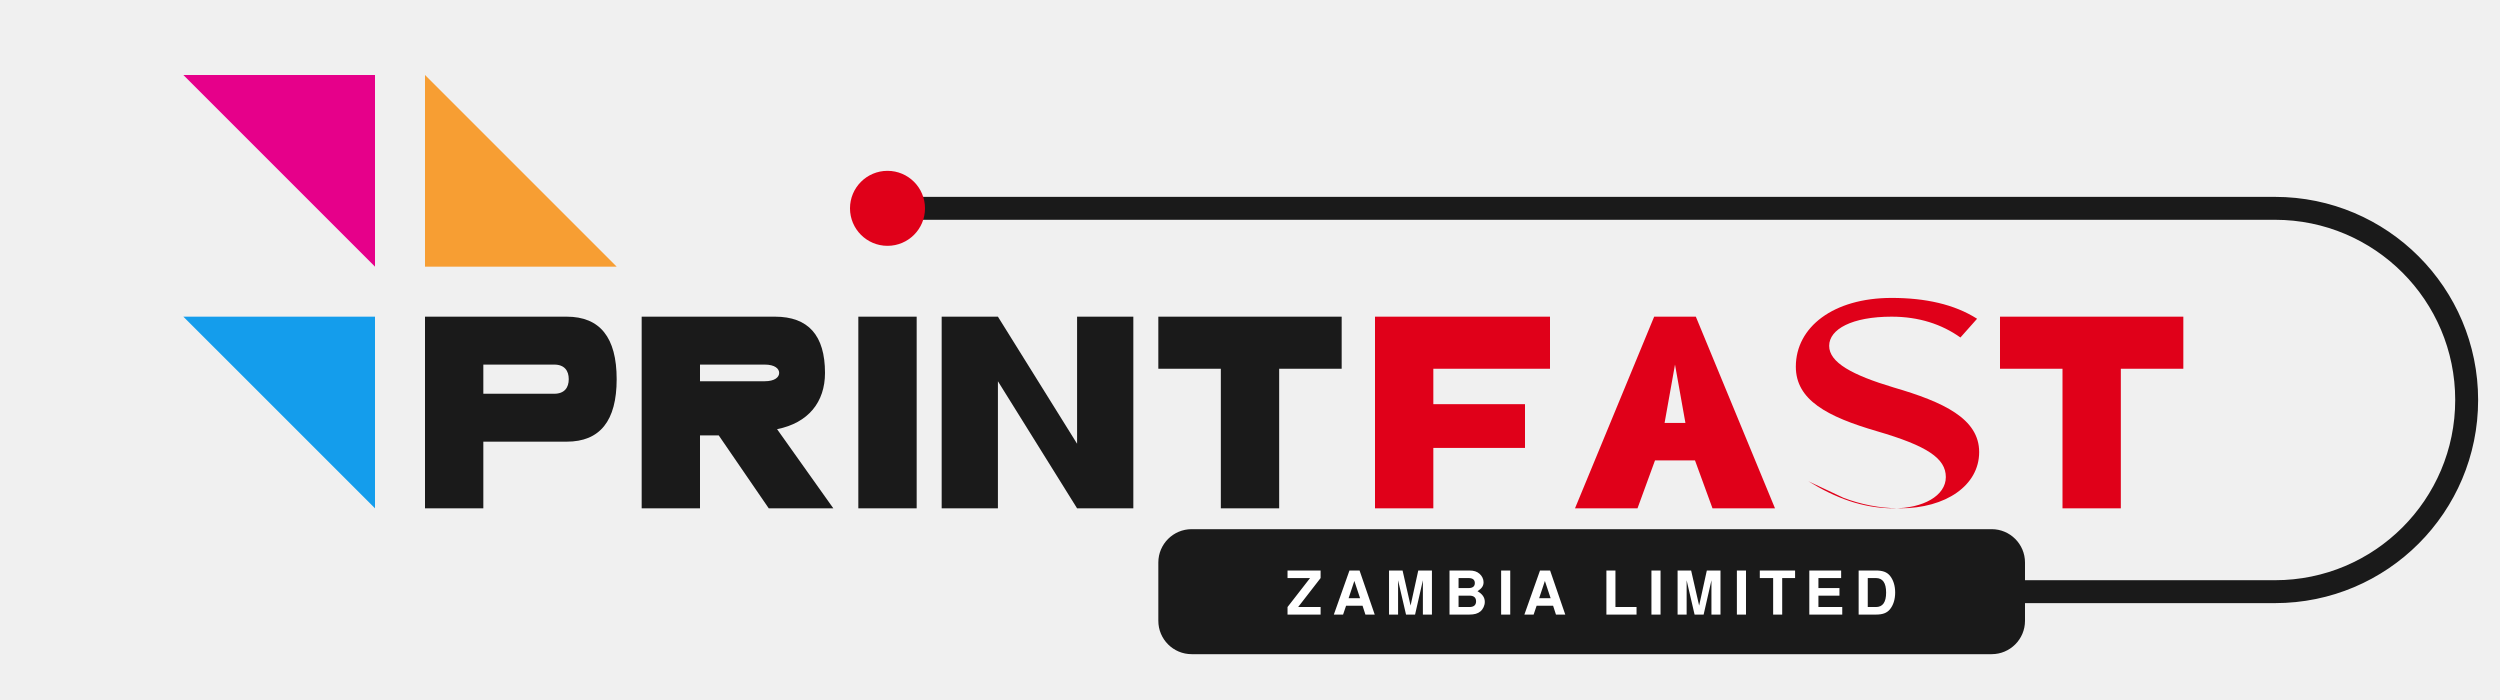
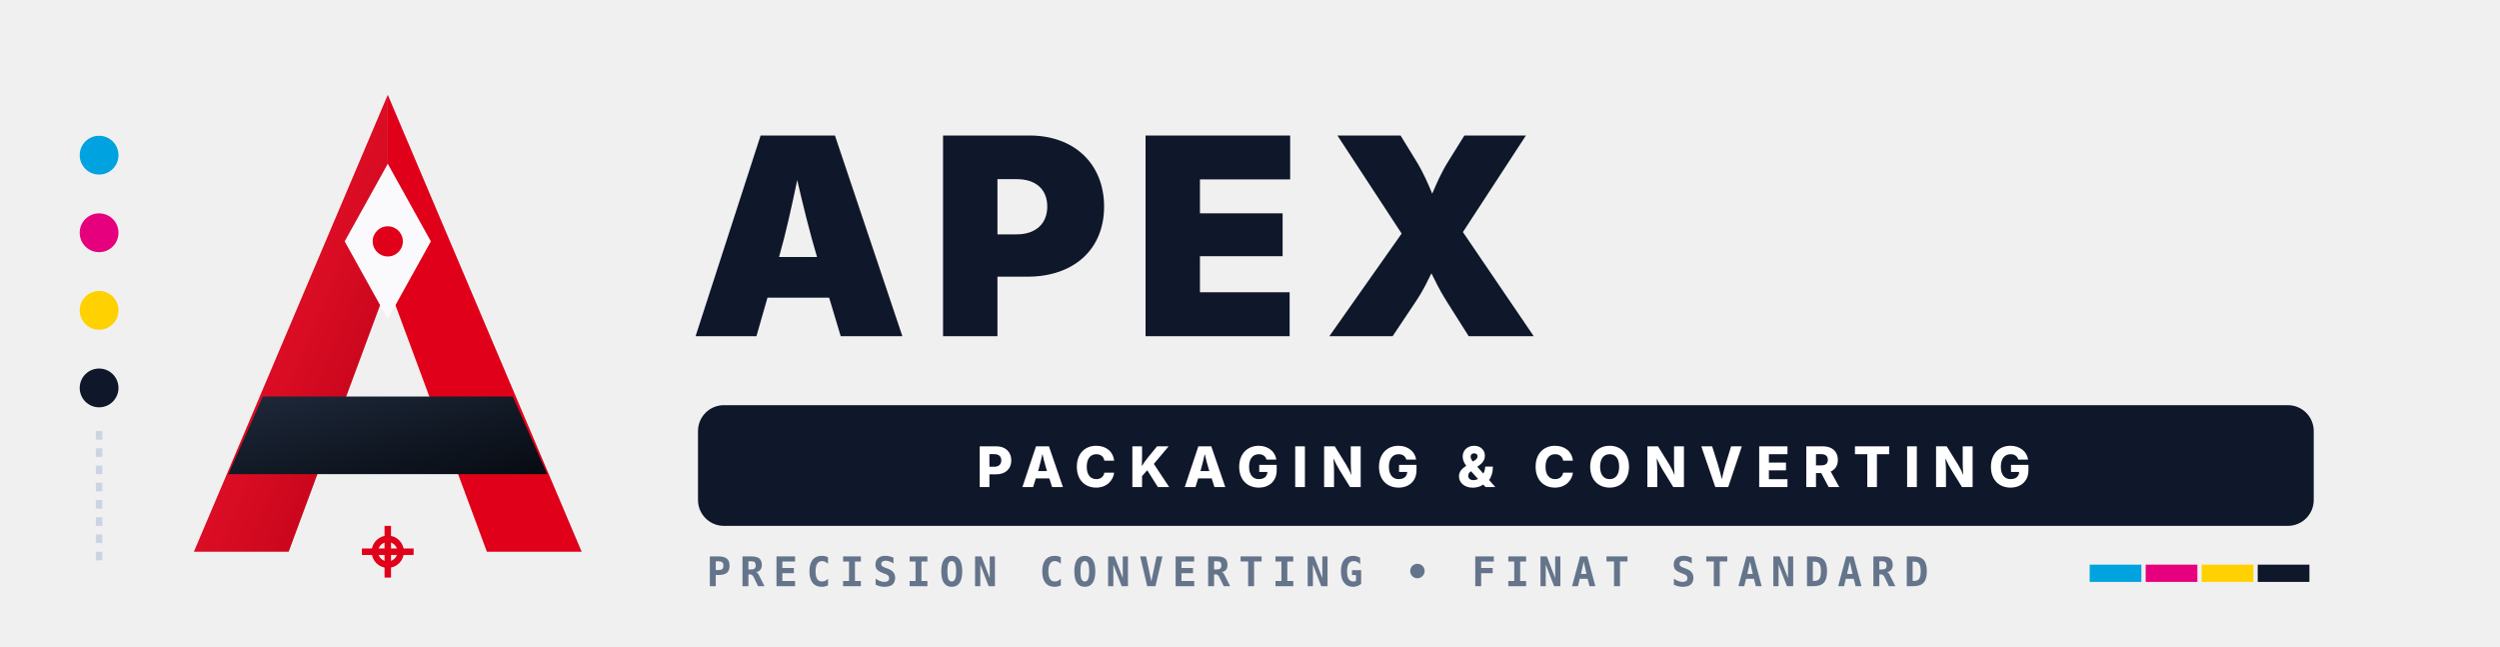
- <svg xmlns="http://www.w3.org/2000/svg" viewBox="0 0 600 168" role="img" aria-label="PrintFast Zambia Limited">
-   <polygon points="44,18 90,18 90,64" fill="#E6008A" />
-   <polygon points="102,18 102,64 148,64" fill="#F79E33" />
-   <polygon points="44,76 90,76 90,122" fill="#149DEC" />
-   <path d="M213,50 H546 A46,46 0 0,1 592,96 A46,46 0 0,1 546,142 H486" fill="none" stroke="#1A1A1A" stroke-width="5.5" stroke-linecap="round" stroke-linejoin="round" />
-   <circle cx="213" cy="50" r="9" fill="#E00019" />
-   <path d="M102,76 H136 C144,76 148,81 148,91 C148,101 144,106 136,106 H116 V122 H102 Z M116,87.5 H133 C135.5,87.5 136.5,89 136.5,91 C136.5,93 135.5,94.5 133,94.5 H116 Z" fill="#1A1A1A" fill-rule="evenodd" />
-   <path d="M154,76 H186 C194,76 198,80.5 198,89.5 C198,96.5 194,101.5 186.5,103 L200,122 H184.5 L172.5,104.5 H168 V122 H154 Z M168,87.5 H183.5 C186,87.5 187,88.5 187,89.5 C187,90.5 186,91.5 183.5,91.5 H168 Z" fill="#1A1A1A" fill-rule="evenodd" />
-   <rect x="206" y="76" width="14" height="46" fill="#1A1A1A" />
-   <path d="M226,76 H239.5 L258.5,106.5 V76 H272 V122 H258.5 L239.5,91.5 V122 H226 Z" fill="#1A1A1A" />
-   <path d="M278,76 H322 V88.5 H307 V122 H293 V88.5 H278 Z" fill="#1A1A1A" />
-   <path d="M330,76 H372 V88.5 H344 V97 H366 V107.5 H344 V122 H330 Z" fill="#E00019" />
-   <path d="M397,76 H407 L426,122 H411 L406.8,110.5 H397.2 L393,122 H378 Z M402,87.5 L399.5,101.5 H404.5 Z" fill="#E00019" fill-rule="evenodd" />
-   <path d="M 434,115.5 L 442.5,119.5 C 446.5,121.0 451.0,122.0 456.0,122.0 C 467.0,122.0 475.0,116.5 475.0,108.5 C 475.0,100.5 466.5,96.5 454.5,93.0 C 444.5,90.0 439.0,87.0 439.0,83.0 C 439.0,79.0 444.5,76.0 454.0,76.0 C 460.5,76.0 466.0,77.8 470.5,81.0 L 474.5,76.5 C 469.0,73.0 462.0,71.5 454.0,71.5 C 440.0,71.5 431.0,78.5 431.0,88.0 C 431.0,96.0 438.5,100.0 450.5,103.5 C 462.5,107.0 467.0,110.0 467.0,114.5 C 467.0,119.0 461.5,122.0 454.5,122.0 C 447.0,122.0 440.5,119.5 434,115.5 Z" fill="#E00019" />
-   <path d="M480,76 H524 V88.5 H509 V122 H495 V88.5 H480 Z" fill="#E00019" />
-   <rect x="278" y="127" width="208" height="30" rx="8" fill="#1A1A1A" />
-   <text x="382" y="147.5" font-family="'Arial Black','Helvetica Neue',Helvetica,sans-serif" font-size="14.5" font-weight="900" letter-spacing="2.2" text-anchor="middle" fill="#ffffff">ZAMBIA LIMITED</text>
+ <svg xmlns="http://www.w3.org/2000/svg" viewBox="0 0 580 150" role="img" aria-label="Apex Packaging &amp; Converting">
+   <defs>
+     <linearGradient id="apexCrimsonGrad" x1="0%" y1="0%" x2="100%" y2="100%">
+       <stop offset="0%" stop-color="#FF1A35" />
+       <stop offset="100%" stop-color="#B80014" />
+     </linearGradient>
+     <linearGradient id="apexSlateGrad" x1="0%" y1="0%" x2="100%" y2="100%">
+       <stop offset="0%" stop-color="#1E293B" />
+       <stop offset="100%" stop-color="#070B12" />
+     </linearGradient>
+   </defs>
+   <g transform="translate(15, 10)">
+     <g transform="translate(0, 18)">
+       <circle cx="8" cy="8" r="4.5" fill="#00A3E0" />
+       <circle cx="8" cy="26" r="4.5" fill="#E6007E" />
+       <circle cx="8" cy="44" r="4.5" fill="#FFD100" />
+       <circle cx="8" cy="62" r="4.5" fill="#0F172A" />
+       <line x1="8" y1="72" x2="8" y2="102" stroke="#CBD5E1" stroke-width="1.5" stroke-dasharray="2 2" />
+     </g>
+     <polygon points="75,12 30,118 52,118 75,56" fill="url(#apexCrimsonGrad)" />
+     <polygon points="75,12 120,118 98,118 75,56" fill="#E00019" />
+     <polygon points="46,82 104,82 112,100 38,100" fill="url(#apexSlateGrad)" />
+     <polygon points="75,28 85,46 75,64 65,46" fill="#FAFAFC" />
+     <circle cx="75" cy="46" r="3.5" fill="#E00019" />
+     <circle cx="75" cy="118" r="3" fill="none" stroke="#E00019" stroke-width="1.5" />
+     <line x1="75" y1="112" x2="75" y2="124" stroke="#E00019" stroke-width="1.5" />
+     <line x1="69" y1="118" x2="81" y2="118" stroke="#E00019" stroke-width="1.5" />
+   </g>
+   <text x="160" y="78" font-family="system-ui, -apple-system, 'Plus Jakarta Sans', 'Inter', 'Helvetica Neue', sans-serif" font-size="64" font-weight="900" letter-spacing="5" fill="#0F172A">APEX</text>
+   <g transform="translate(162, 94)">
+     <rect x="0" y="0" width="375" height="28" rx="6" fill="#0F172A" />
+     <text x="187" y="19" font-family="system-ui, -apple-system, 'Plus Jakarta Sans', 'Inter', 'IBM Plex Mono', sans-serif" font-size="13" font-weight="800" letter-spacing="3" text-anchor="middle" fill="#FFFFFF">PACKAGING &amp; CONVERTING</text>
+   </g>
+   <text x="164" y="136" font-family="'IBM Plex Mono', monospace" font-size="9.5" font-weight="700" letter-spacing="2" fill="#64748B">PRECISION CONVERTING • FINAT STANDARD</text>
+   <g transform="translate(485, 131)">
+     <rect x="0" y="0" width="12" height="4" fill="#00A3E0" />
+     <rect x="13" y="0" width="12" height="4" fill="#E6007E" />
+     <rect x="26" y="0" width="12" height="4" fill="#FFD100" />
+     <rect x="39" y="0" width="12" height="4" fill="#0F172A" />
+   </g>
</svg>
